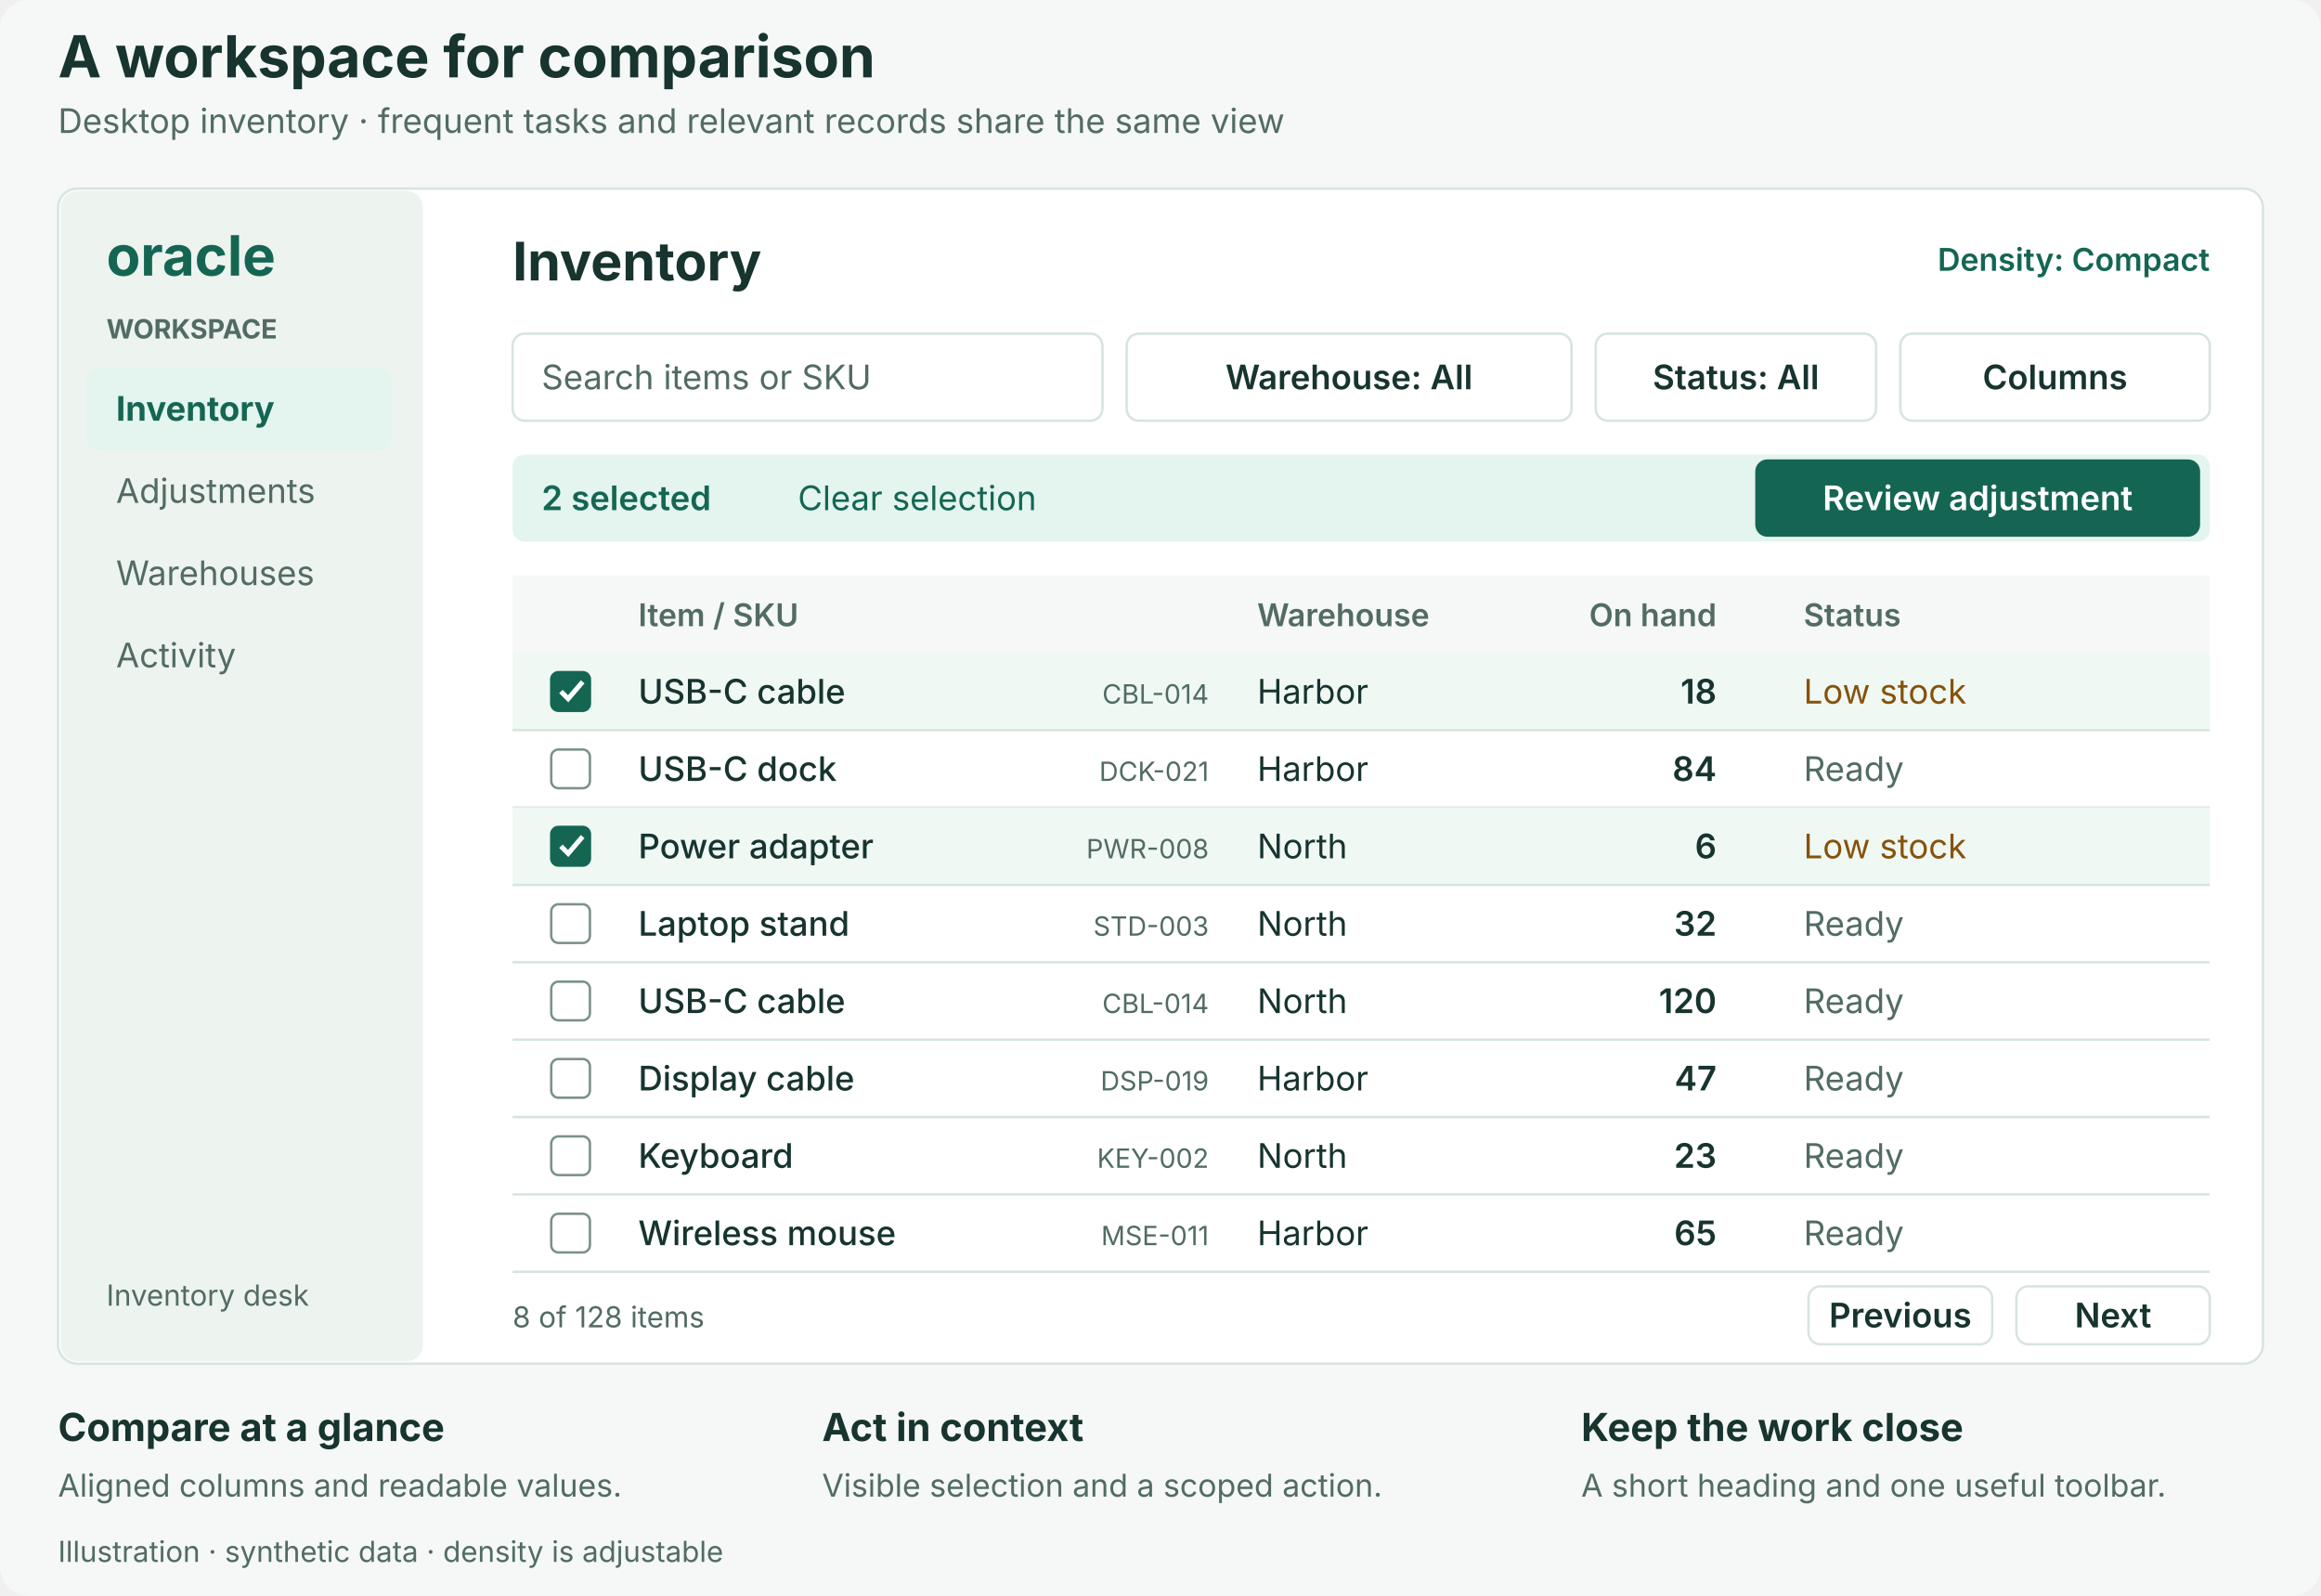
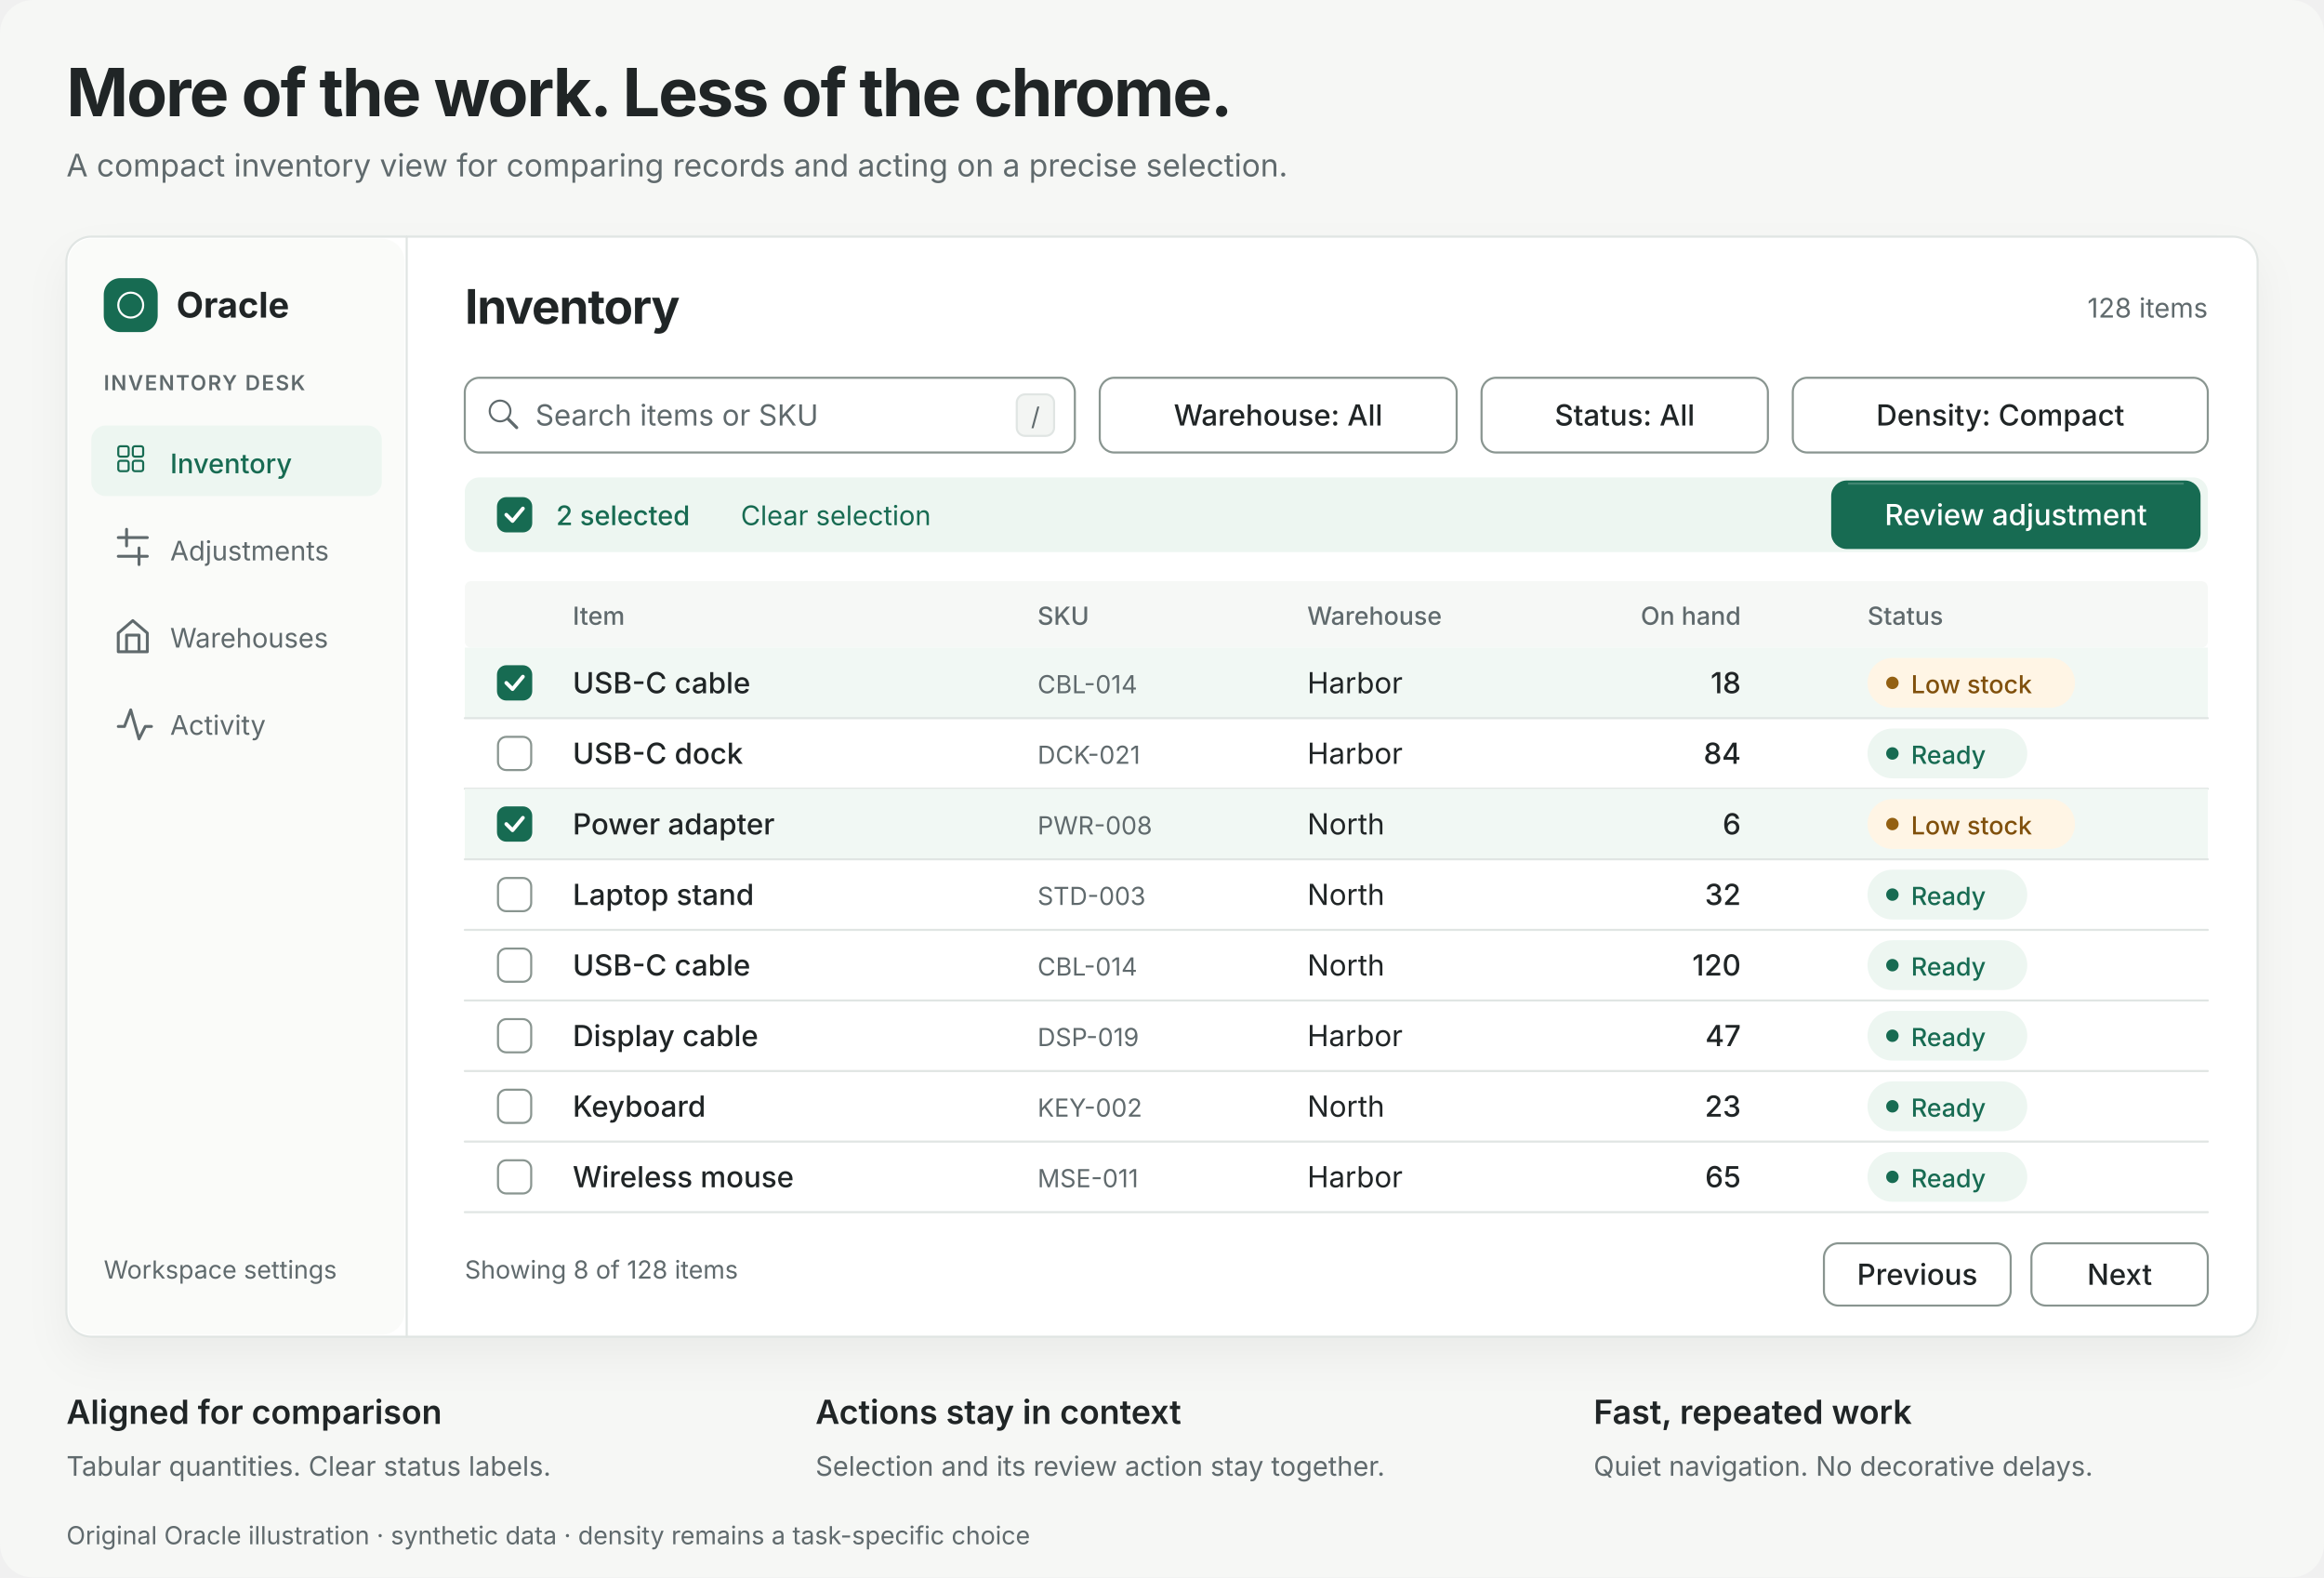
- <svg xmlns="http://www.w3.org/2000/svg" width="960" height="660" viewBox="0 0 960 660" role="img" aria-labelledby="title desc">
-   <g font-family="system-ui, -apple-system, BlinkMacSystemFont, Segoe UI, sans-serif">
-     <rect x="0" y="0" width="960" height="660" rx="12" fill="#f5f8f6" />
-     <text x="24" y="32" font-size="24" fill="#17342f" font-weight="650" text-anchor="start">A workspace for comparison</text>
-     <text x="24" y="55" font-size="14" fill="#526b65" font-weight="400" text-anchor="start">Desktop inventory · frequent tasks and relevant records share the same view</text>
-     <rect x="24" y="78" width="912" height="486" rx="8" fill="white" stroke="#d8e4df" />
-     <rect x="25" y="79" width="150" height="484" rx="7" fill="#edf3ef" />
-     <text x="44" y="114" font-size="23" fill="#146653" font-weight="700" text-anchor="start">oracle</text>
-     <text x="44" y="140" font-size="11" fill="#526b65" font-weight="650" text-anchor="start">WORKSPACE</text>
-     <rect x="36" y="152" width="126" height="34" rx="5" fill="#e4f4ee" />
-     <text x="48" y="174" font-size="14" fill="#146653" font-weight="650" text-anchor="start">Inventory</text>
-     <text x="48" y="208" font-size="14" fill="#526b65" font-weight="400" text-anchor="start">Adjustments</text>
-     <text x="48" y="242" font-size="14" fill="#526b65" font-weight="400" text-anchor="start">Warehouses</text>
-     <text x="48" y="276" font-size="14" fill="#526b65" font-weight="400" text-anchor="start">Activity</text>
-     <text x="44" y="540" font-size="12" fill="#526b65" font-weight="400" text-anchor="start">Inventory desk</text>
-     <text x="212" y="116" font-size="22" fill="#17342f" font-weight="650" text-anchor="start">Inventory</text>
-     <text x="914" y="112" font-size="13" fill="#146653" font-weight="600" text-anchor="end">Density: Compact</text>
-     <rect x="212" y="138" width="244" height="36" rx="5" fill="white" stroke="#d8e4df" />
-     <text x="224" y="161" font-size="14" fill="#526b65" font-weight="400" text-anchor="start">Search items or SKU</text>
-     <rect x="466" y="138" width="184" height="36" rx="5" fill="white" stroke="#d8e4df" />
-     <text x="558.0" y="161.0" font-size="14" fill="#17342f" font-weight="600" text-anchor="middle">Warehouse: All</text>
-     <rect x="660" y="138" width="116" height="36" rx="5" fill="white" stroke="#d8e4df" />
-     <text x="718.0" y="161.0" font-size="14" fill="#17342f" font-weight="600" text-anchor="middle">Status: All</text>
-     <rect x="786" y="138" width="128" height="36" rx="5" fill="white" stroke="#d8e4df" />
-     <text x="850.0" y="161.0" font-size="14" fill="#17342f" font-weight="600" text-anchor="middle">Columns</text>
-     <rect x="212" y="188" width="702" height="36" rx="5" fill="#e4f4ee" />
-     <text x="224" y="211" font-size="14" fill="#146653" font-weight="600" text-anchor="start">2 selected</text>
-     <text x="330" y="211" font-size="14" fill="#146653" font-weight="400" text-anchor="start">Clear selection</text>
-     <rect x="726" y="190" width="184" height="32" rx="5" fill="#146653" />
-     <text x="818.0" y="211.0" font-size="14" fill="white" font-weight="600" text-anchor="middle">Review adjustment</text>
-     <rect x="212" y="238" width="702" height="32" rx="0" fill="#f5f8f6" />
-     <text x="264" y="259" font-size="13" fill="#526b65" font-weight="600" text-anchor="start">Item / SKU</text>
-     <text x="520" y="259" font-size="13" fill="#526b65" font-weight="600" text-anchor="start">Warehouse</text>
-     <text x="710" y="259" font-size="13" fill="#526b65" font-weight="600" text-anchor="end">On hand</text>
-     <text x="746" y="259" font-size="13" fill="#526b65" font-weight="600" text-anchor="start">Status</text>
-     <rect x="212" y="270" width="702" height="32" rx="0" fill="#eff8f3" />
-     <rect x="228" y="278" width="16" height="16" rx="3" fill="#146653" stroke="#146653" />
-     <path d="M232 286l3 3 6-7" fill="none" stroke="white" stroke-width="2" />
-     <text x="264" y="291" font-size="14" fill="#17342f" font-weight="500" text-anchor="start">USB-C cable</text>
-     <text x="500" y="291" font-size="11" fill="#526b65" font-weight="400" text-anchor="end">CBL-014</text>
-     <text x="520" y="291" font-size="14" fill="#17342f" font-weight="400" text-anchor="start">Harbor</text>
-     <text x="710" y="291" font-size="14" fill="#17342f" font-weight="600" text-anchor="end">18</text>
-     <text x="746" y="291" font-size="14" fill="#86520b" font-weight="400" text-anchor="start">Low stock</text>
-     <path d="M212 302H914" stroke="#d8e4df" />
-     <rect x="228" y="310" width="16" height="16" rx="3" fill="white" stroke="#7b918a" />
-     <text x="264" y="323" font-size="14" fill="#17342f" font-weight="500" text-anchor="start">USB-C dock</text>
-     <text x="500" y="323" font-size="11" fill="#526b65" font-weight="400" text-anchor="end">DCK-021</text>
-     <text x="520" y="323" font-size="14" fill="#17342f" font-weight="400" text-anchor="start">Harbor</text>
-     <text x="710" y="323" font-size="14" fill="#17342f" font-weight="600" text-anchor="end">84</text>
-     <text x="746" y="323" font-size="14" fill="#526b65" font-weight="400" text-anchor="start">Ready</text>
-     <path d="M212 334H914" stroke="#d8e4df" />
-     <rect x="212" y="334" width="702" height="32" rx="0" fill="#eff8f3" />
-     <rect x="228" y="342" width="16" height="16" rx="3" fill="#146653" stroke="#146653" />
-     <path d="M232 350l3 3 6-7" fill="none" stroke="white" stroke-width="2" />
-     <text x="264" y="355" font-size="14" fill="#17342f" font-weight="500" text-anchor="start">Power adapter</text>
-     <text x="500" y="355" font-size="11" fill="#526b65" font-weight="400" text-anchor="end">PWR-008</text>
-     <text x="520" y="355" font-size="14" fill="#17342f" font-weight="400" text-anchor="start">North</text>
-     <text x="710" y="355" font-size="14" fill="#17342f" font-weight="600" text-anchor="end">6</text>
-     <text x="746" y="355" font-size="14" fill="#86520b" font-weight="400" text-anchor="start">Low stock</text>
-     <path d="M212 366H914" stroke="#d8e4df" />
-     <rect x="228" y="374" width="16" height="16" rx="3" fill="white" stroke="#7b918a" />
-     <text x="264" y="387" font-size="14" fill="#17342f" font-weight="500" text-anchor="start">Laptop stand</text>
-     <text x="500" y="387" font-size="11" fill="#526b65" font-weight="400" text-anchor="end">STD-003</text>
-     <text x="520" y="387" font-size="14" fill="#17342f" font-weight="400" text-anchor="start">North</text>
-     <text x="710" y="387" font-size="14" fill="#17342f" font-weight="600" text-anchor="end">32</text>
-     <text x="746" y="387" font-size="14" fill="#526b65" font-weight="400" text-anchor="start">Ready</text>
-     <path d="M212 398H914" stroke="#d8e4df" />
-     <rect x="228" y="406" width="16" height="16" rx="3" fill="white" stroke="#7b918a" />
-     <text x="264" y="419" font-size="14" fill="#17342f" font-weight="500" text-anchor="start">USB-C cable</text>
-     <text x="500" y="419" font-size="11" fill="#526b65" font-weight="400" text-anchor="end">CBL-014</text>
-     <text x="520" y="419" font-size="14" fill="#17342f" font-weight="400" text-anchor="start">North</text>
-     <text x="710" y="419" font-size="14" fill="#17342f" font-weight="600" text-anchor="end">120</text>
-     <text x="746" y="419" font-size="14" fill="#526b65" font-weight="400" text-anchor="start">Ready</text>
-     <path d="M212 430H914" stroke="#d8e4df" />
-     <rect x="228" y="438" width="16" height="16" rx="3" fill="white" stroke="#7b918a" />
-     <text x="264" y="451" font-size="14" fill="#17342f" font-weight="500" text-anchor="start">Display cable</text>
-     <text x="500" y="451" font-size="11" fill="#526b65" font-weight="400" text-anchor="end">DSP-019</text>
-     <text x="520" y="451" font-size="14" fill="#17342f" font-weight="400" text-anchor="start">Harbor</text>
-     <text x="710" y="451" font-size="14" fill="#17342f" font-weight="600" text-anchor="end">47</text>
-     <text x="746" y="451" font-size="14" fill="#526b65" font-weight="400" text-anchor="start">Ready</text>
-     <path d="M212 462H914" stroke="#d8e4df" />
-     <rect x="228" y="470" width="16" height="16" rx="3" fill="white" stroke="#7b918a" />
-     <text x="264" y="483" font-size="14" fill="#17342f" font-weight="500" text-anchor="start">Keyboard</text>
-     <text x="500" y="483" font-size="11" fill="#526b65" font-weight="400" text-anchor="end">KEY-002</text>
-     <text x="520" y="483" font-size="14" fill="#17342f" font-weight="400" text-anchor="start">North</text>
-     <text x="710" y="483" font-size="14" fill="#17342f" font-weight="600" text-anchor="end">23</text>
-     <text x="746" y="483" font-size="14" fill="#526b65" font-weight="400" text-anchor="start">Ready</text>
-     <path d="M212 494H914" stroke="#d8e4df" />
-     <rect x="228" y="502" width="16" height="16" rx="3" fill="white" stroke="#7b918a" />
-     <text x="264" y="515" font-size="14" fill="#17342f" font-weight="500" text-anchor="start">Wireless mouse</text>
-     <text x="500" y="515" font-size="11" fill="#526b65" font-weight="400" text-anchor="end">MSE-011</text>
-     <text x="520" y="515" font-size="14" fill="#17342f" font-weight="400" text-anchor="start">Harbor</text>
-     <text x="710" y="515" font-size="14" fill="#17342f" font-weight="600" text-anchor="end">65</text>
-     <text x="746" y="515" font-size="14" fill="#526b65" font-weight="400" text-anchor="start">Ready</text>
-     <path d="M212 526H914" stroke="#d8e4df" />
-     <text x="212" y="549" font-size="12" fill="#526b65" font-weight="400" text-anchor="start">8 of 128 items</text>
-     <rect x="748" y="532" width="76" height="24" rx="5" fill="white" stroke="#d8e4df" />
-     <text x="786.0" y="549.0" font-size="14" fill="#17342f" font-weight="600" text-anchor="middle">Previous</text>
-     <rect x="834" y="532" width="80" height="24" rx="5" fill="white" stroke="#d8e4df" />
-     <text x="874.0" y="549.0" font-size="14" fill="#17342f" font-weight="600" text-anchor="middle">Next</text>
-     <text x="24" y="596" font-size="16" fill="#17342f" font-weight="650" text-anchor="start">Compare at a glance</text>
-     <text x="24" y="619" font-size="13" fill="#526b65" font-weight="400" text-anchor="start">Aligned columns and readable values.</text>
-     <text x="340" y="596" font-size="16" fill="#17342f" font-weight="650" text-anchor="start">Act in context</text>
-     <text x="340" y="619" font-size="13" fill="#526b65" font-weight="400" text-anchor="start">Visible selection and a scoped action.</text>
-     <text x="654" y="596" font-size="16" fill="#17342f" font-weight="650" text-anchor="start">Keep the work close</text>
-     <text x="654" y="619" font-size="13" fill="#526b65" font-weight="400" text-anchor="start">A short heading and one useful toolbar.</text>
-     <text x="24" y="646" font-size="12" fill="#526b65" font-weight="400" text-anchor="start">Illustration · synthetic data · density is adjustable</text>
-   </g>
+ <svg xmlns="http://www.w3.org/2000/svg" width="1120" height="760" viewBox="0 0 1120 760" role="img" aria-labelledby="title desc">
+   <defs>
+     <filter id="shadow" x="-10%" y="-10%" width="120%" height="130%">
+       <feDropShadow dx="0" dy="2" stdDeviation="2" flood-color="#20362b" flood-opacity="0.04" />
+       <feDropShadow dx="0" dy="10" stdDeviation="10" flood-color="#20362b" flood-opacity="0.05" />
+     </filter>
+   </defs>
+   <style>text{font-family:Inter,-apple-system,BlinkMacSystemFont,"Segoe UI",sans-serif}.num{font-variant-numeric:tabular-nums}</style>
+   <rect x="0" y="0" width="1120" height="760" rx="16" fill="#f6f7f5" />
+   <text x="32" y="56" font-size="32" fill="#202526" font-weight="650" text-anchor="start" letter-spacing="-0.8">More of the work. Less of the chrome.</text>
+   <text x="32" y="85" font-size="15" fill="#606a6d" font-weight="400" text-anchor="start">A compact inventory view for comparing records and acting on a precise selection.</text>
+   <rect x="32" y="114" width="1056" height="530" rx="12" fill="white" filter="url(#shadow)" />
+   <rect x="32" y="114" width="1056" height="530" rx="12" fill="none" stroke="#e0e5e3" />
+   <rect x="33" y="115" width="162" height="528" rx="11" fill="#fafbf9" />
+   <path d="M196 114L196 644" stroke="#e0e5e3" stroke-width="1" fill="none" stroke-linecap="round" stroke-linejoin="round" />
+   <rect x="50" y="134" width="26" height="26" rx="8" fill="#176b52" />
+   <circle cx="63" cy="147" r="6" fill="none" stroke="white" />
+   <text x="85" y="153" font-size="17" fill="#202526" font-weight="650" text-anchor="start">Oracle</text>
+   <text x="50" y="188" font-size="10" fill="#606a6d" font-weight="600" text-anchor="start" letter-spacing="0.7">INVENTORY DESK</text>
+   <rect x="44" y="205" width="140" height="34" rx="7" fill="#edf6f1" />
+   <rect x="57" y="215" width="5" height="5" rx="1" fill="none" stroke="#176b52" />
+   <rect x="64" y="215" width="5" height="5" rx="1" fill="none" stroke="#176b52" />
+   <rect x="57" y="222" width="5" height="5" rx="1" fill="none" stroke="#176b52" />
+   <rect x="64" y="222" width="5" height="5" rx="1" fill="none" stroke="#176b52" />
+   <text x="82" y="228" font-size="13" fill="#176b52" font-weight="550" text-anchor="start">Inventory</text>
+   <path d="M57 259h14m-10-4v8m-4 5h14m-4-4v8" stroke="#606a6d" stroke-width="1.4" fill="none" stroke-linecap="round" stroke-linejoin="round" />
+   <text x="82" y="270" font-size="13" fill="#606a6d" font-weight="400" text-anchor="start">Adjustments</text>
+   <path d="M57 305l7-6 7 6v9H57Zm4 9v-8h6v8" stroke="#606a6d" stroke-width="1.4" fill="none" stroke-linecap="round" stroke-linejoin="round" />
+   <text x="82" y="312" font-size="13" fill="#606a6d" font-weight="400" text-anchor="start">Warehouses</text>
+   <path d="M57 350h3l3-8 4 14 3-6h3" stroke="#606a6d" stroke-width="1.4" fill="none" stroke-linecap="round" stroke-linejoin="round" />
+   <text x="82" y="354" font-size="13" fill="#606a6d" font-weight="400" text-anchor="start">Activity</text>
+   <text x="50" y="616" font-size="12" fill="#606a6d" font-weight="400" text-anchor="start">Workspace settings</text>
+   <text x="224" y="156" font-size="23" fill="#202526" font-weight="650" text-anchor="start" letter-spacing="-0.5">Inventory</text>
+   <text x="1064" y="153" font-size="13" fill="#606a6d" font-weight="400" text-anchor="end" class="num">128 items</text>
+   <rect x="224" y="182" width="294" height="36" rx="7" fill="white" stroke="#899590" />
+   <circle cx="241" cy="198.0" r="5" fill="none" stroke="#606a6d" />
+   <path d="M245 202.0l4 4" stroke="#606a6d" stroke-width="1.5" fill="none" stroke-linecap="round" stroke-linejoin="round" />
+   <text x="258" y="205.0" font-size="14" fill="#606a6d" font-weight="400" text-anchor="start">Search items or SKU</text>
+   <rect x="490" y="190" width="18" height="20" rx="4" fill="#f3f5f3" stroke="#e0e5e3" />
+   <text x="499" y="205" font-size="12" fill="#606a6d" font-weight="400" text-anchor="middle">/</text>
+   <rect x="530" y="182" width="172" height="36" rx="7" fill="white" stroke="#899590" />
+   <text x="616.0" y="205.0" font-size="14" fill="#202526" font-weight="550" text-anchor="middle">Warehouse: All</text>
+   <rect x="714" y="182" width="138" height="36" rx="7" fill="white" stroke="#899590" />
+   <text x="783.0" y="205.0" font-size="14" fill="#202526" font-weight="550" text-anchor="middle">Status: All</text>
+   <rect x="864" y="182" width="200" height="36" rx="7" fill="white" stroke="#899590" />
+   <text x="964.0" y="205.0" font-size="14" fill="#202526" font-weight="550" text-anchor="middle">Density: Compact</text>
+   <rect x="224" y="230" width="840" height="36" rx="7" fill="#edf6f1" />
+   <rect x="240" y="240" width="16" height="16" rx="4" fill="#176b52" stroke="#176b52" />
+   <path d="M244 248l3 3 5-6" stroke="white" stroke-width="1.8" fill="none" stroke-linecap="round" stroke-linejoin="round" />
+   <text x="268" y="253" font-size="13" fill="#176b52" font-weight="550" text-anchor="start">2 selected</text>
+   <text x="357" y="253" font-size="13" fill="#176b52" font-weight="400" text-anchor="start">Clear selection</text>
+   <rect x="883" y="232" width="177" height="32" rx="7" fill="#176b52" stroke="#176b52" />
+   <path d="M891 233H1052" stroke="#ffffff" stroke-width="1" fill="none" stroke-linecap="round" stroke-linejoin="round" opacity="0.18" />
+   <text x="971.5" y="253.0" font-size="14" fill="white" font-weight="550" text-anchor="middle">Review adjustment</text>
+   <rect x="224" y="280" width="840" height="32" rx="3" fill="#f6f8f6" />
+   <text x="276" y="301" font-size="12" fill="#606a6d" font-weight="550" text-anchor="start">Item</text>
+   <text x="500" y="301" font-size="12" fill="#606a6d" font-weight="550" text-anchor="start">SKU</text>
+   <text x="630" y="301" font-size="12" fill="#606a6d" font-weight="550" text-anchor="start">Warehouse</text>
+   <text x="839" y="301" font-size="12" fill="#606a6d" font-weight="550" text-anchor="end">On hand</text>
+   <text x="900" y="301" font-size="12" fill="#606a6d" font-weight="550" text-anchor="start">Status</text>
+   <rect x="224" y="312" width="840" height="34" rx="0" fill="#f1f8f4" />
+   <rect x="240" y="321" width="16" height="16" rx="4" fill="#176b52" stroke="#176b52" />
+   <path d="M244 329l3 3 5-6" stroke="white" stroke-width="1.8" fill="none" stroke-linecap="round" stroke-linejoin="round" />
+   <text x="276" y="334" font-size="14" fill="#202526" font-weight="500" text-anchor="start">USB-C cable</text>
+   <text x="500" y="334" font-size="12" fill="#606a6d" font-weight="400" text-anchor="start" class="num">CBL-014</text>
+   <text x="630" y="334" font-size="14" fill="#202526" font-weight="400" text-anchor="start">Harbor</text>
+   <text x="839" y="334" font-size="14" fill="#202526" font-weight="550" text-anchor="end" class="num">18</text>
+   <rect x="900" y="317" width="100" height="24" rx="12" fill="#fff5e5" />
+   <circle cx="912" cy="329" r="3" fill="#936012" />
+   <text x="921" y="334" font-size="12" fill="#80500c" font-weight="500" text-anchor="start">Low stock</text>
+   <path d="M224 346L1064 346" stroke="#e0e5e3" stroke-width="1" fill="none" stroke-linecap="round" stroke-linejoin="round" />
+   <rect x="240" y="355" width="16" height="16" rx="4" fill="white" stroke="#899590" />
+   <text x="276" y="368" font-size="14" fill="#202526" font-weight="500" text-anchor="start">USB-C dock</text>
+   <text x="500" y="368" font-size="12" fill="#606a6d" font-weight="400" text-anchor="start" class="num">DCK-021</text>
+   <text x="630" y="368" font-size="14" fill="#202526" font-weight="400" text-anchor="start">Harbor</text>
+   <text x="839" y="368" font-size="14" fill="#202526" font-weight="550" text-anchor="end" class="num">84</text>
+   <rect x="900" y="351" width="77" height="24" rx="12" fill="#edf6f1" />
+   <circle cx="912" cy="363" r="3" fill="#176b52" />
+   <text x="921" y="368" font-size="12" fill="#176b52" font-weight="500" text-anchor="start">Ready</text>
+   <path d="M224 380L1064 380" stroke="#e0e5e3" stroke-width="1" fill="none" stroke-linecap="round" stroke-linejoin="round" />
+   <rect x="224" y="380" width="840" height="34" rx="0" fill="#f1f8f4" />
+   <rect x="240" y="389" width="16" height="16" rx="4" fill="#176b52" stroke="#176b52" />
+   <path d="M244 397l3 3 5-6" stroke="white" stroke-width="1.8" fill="none" stroke-linecap="round" stroke-linejoin="round" />
+   <text x="276" y="402" font-size="14" fill="#202526" font-weight="500" text-anchor="start">Power adapter</text>
+   <text x="500" y="402" font-size="12" fill="#606a6d" font-weight="400" text-anchor="start" class="num">PWR-008</text>
+   <text x="630" y="402" font-size="14" fill="#202526" font-weight="400" text-anchor="start">North</text>
+   <text x="839" y="402" font-size="14" fill="#202526" font-weight="550" text-anchor="end" class="num">6</text>
+   <rect x="900" y="385" width="100" height="24" rx="12" fill="#fff5e5" />
+   <circle cx="912" cy="397" r="3" fill="#936012" />
+   <text x="921" y="402" font-size="12" fill="#80500c" font-weight="500" text-anchor="start">Low stock</text>
+   <path d="M224 414L1064 414" stroke="#e0e5e3" stroke-width="1" fill="none" stroke-linecap="round" stroke-linejoin="round" />
+   <rect x="240" y="423" width="16" height="16" rx="4" fill="white" stroke="#899590" />
+   <text x="276" y="436" font-size="14" fill="#202526" font-weight="500" text-anchor="start">Laptop stand</text>
+   <text x="500" y="436" font-size="12" fill="#606a6d" font-weight="400" text-anchor="start" class="num">STD-003</text>
+   <text x="630" y="436" font-size="14" fill="#202526" font-weight="400" text-anchor="start">North</text>
+   <text x="839" y="436" font-size="14" fill="#202526" font-weight="550" text-anchor="end" class="num">32</text>
+   <rect x="900" y="419" width="77" height="24" rx="12" fill="#edf6f1" />
+   <circle cx="912" cy="431" r="3" fill="#176b52" />
+   <text x="921" y="436" font-size="12" fill="#176b52" font-weight="500" text-anchor="start">Ready</text>
+   <path d="M224 448L1064 448" stroke="#e0e5e3" stroke-width="1" fill="none" stroke-linecap="round" stroke-linejoin="round" />
+   <rect x="240" y="457" width="16" height="16" rx="4" fill="white" stroke="#899590" />
+   <text x="276" y="470" font-size="14" fill="#202526" font-weight="500" text-anchor="start">USB-C cable</text>
+   <text x="500" y="470" font-size="12" fill="#606a6d" font-weight="400" text-anchor="start" class="num">CBL-014</text>
+   <text x="630" y="470" font-size="14" fill="#202526" font-weight="400" text-anchor="start">North</text>
+   <text x="839" y="470" font-size="14" fill="#202526" font-weight="550" text-anchor="end" class="num">120</text>
+   <rect x="900" y="453" width="77" height="24" rx="12" fill="#edf6f1" />
+   <circle cx="912" cy="465" r="3" fill="#176b52" />
+   <text x="921" y="470" font-size="12" fill="#176b52" font-weight="500" text-anchor="start">Ready</text>
+   <path d="M224 482L1064 482" stroke="#e0e5e3" stroke-width="1" fill="none" stroke-linecap="round" stroke-linejoin="round" />
+   <rect x="240" y="491" width="16" height="16" rx="4" fill="white" stroke="#899590" />
+   <text x="276" y="504" font-size="14" fill="#202526" font-weight="500" text-anchor="start">Display cable</text>
+   <text x="500" y="504" font-size="12" fill="#606a6d" font-weight="400" text-anchor="start" class="num">DSP-019</text>
+   <text x="630" y="504" font-size="14" fill="#202526" font-weight="400" text-anchor="start">Harbor</text>
+   <text x="839" y="504" font-size="14" fill="#202526" font-weight="550" text-anchor="end" class="num">47</text>
+   <rect x="900" y="487" width="77" height="24" rx="12" fill="#edf6f1" />
+   <circle cx="912" cy="499" r="3" fill="#176b52" />
+   <text x="921" y="504" font-size="12" fill="#176b52" font-weight="500" text-anchor="start">Ready</text>
+   <path d="M224 516L1064 516" stroke="#e0e5e3" stroke-width="1" fill="none" stroke-linecap="round" stroke-linejoin="round" />
+   <rect x="240" y="525" width="16" height="16" rx="4" fill="white" stroke="#899590" />
+   <text x="276" y="538" font-size="14" fill="#202526" font-weight="500" text-anchor="start">Keyboard</text>
+   <text x="500" y="538" font-size="12" fill="#606a6d" font-weight="400" text-anchor="start" class="num">KEY-002</text>
+   <text x="630" y="538" font-size="14" fill="#202526" font-weight="400" text-anchor="start">North</text>
+   <text x="839" y="538" font-size="14" fill="#202526" font-weight="550" text-anchor="end" class="num">23</text>
+   <rect x="900" y="521" width="77" height="24" rx="12" fill="#edf6f1" />
+   <circle cx="912" cy="533" r="3" fill="#176b52" />
+   <text x="921" y="538" font-size="12" fill="#176b52" font-weight="500" text-anchor="start">Ready</text>
+   <path d="M224 550L1064 550" stroke="#e0e5e3" stroke-width="1" fill="none" stroke-linecap="round" stroke-linejoin="round" />
+   <rect x="240" y="559" width="16" height="16" rx="4" fill="white" stroke="#899590" />
+   <text x="276" y="572" font-size="14" fill="#202526" font-weight="500" text-anchor="start">Wireless mouse</text>
+   <text x="500" y="572" font-size="12" fill="#606a6d" font-weight="400" text-anchor="start" class="num">MSE-011</text>
+   <text x="630" y="572" font-size="14" fill="#202526" font-weight="400" text-anchor="start">Harbor</text>
+   <text x="839" y="572" font-size="14" fill="#202526" font-weight="550" text-anchor="end" class="num">65</text>
+   <rect x="900" y="555" width="77" height="24" rx="12" fill="#edf6f1" />
+   <circle cx="912" cy="567" r="3" fill="#176b52" />
+   <text x="921" y="572" font-size="12" fill="#176b52" font-weight="500" text-anchor="start">Ready</text>
+   <path d="M224 584L1064 584" stroke="#e0e5e3" stroke-width="1" fill="none" stroke-linecap="round" stroke-linejoin="round" />
+   <text x="224" y="616" font-size="12" fill="#606a6d" font-weight="400" text-anchor="start" class="num">Showing 8 of 128 items</text>
+   <rect x="879" y="599" width="90" height="30" rx="7" fill="white" stroke="#899590" />
+   <text x="924.0" y="619.0" font-size="14" fill="#202526" font-weight="550" text-anchor="middle">Previous</text>
+   <rect x="979" y="599" width="85" height="30" rx="7" fill="white" stroke="#899590" />
+   <text x="1021.5" y="619.0" font-size="14" fill="#202526" font-weight="550" text-anchor="middle">Next</text>
+   <text x="32" y="686" font-size="16" fill="#202526" font-weight="600" text-anchor="start">Aligned for comparison</text>
+   <text x="32" y="711" font-size="13" fill="#606a6d" font-weight="400" text-anchor="start">Tabular quantities. Clear status labels.</text>
+   <text x="393" y="686" font-size="16" fill="#202526" font-weight="600" text-anchor="start">Actions stay in context</text>
+   <text x="393" y="711" font-size="13" fill="#606a6d" font-weight="400" text-anchor="start">Selection and its review action stay together.</text>
+   <text x="768" y="686" font-size="16" fill="#202526" font-weight="600" text-anchor="start">Fast, repeated work</text>
+   <text x="768" y="711" font-size="13" fill="#606a6d" font-weight="400" text-anchor="start">Quiet navigation. No decorative delays.</text>
+   <text x="32" y="744" font-size="12" fill="#606a6d" font-weight="400" text-anchor="start">Original Oracle illustration · synthetic data · density remains a task-specific choice</text>
</svg>
